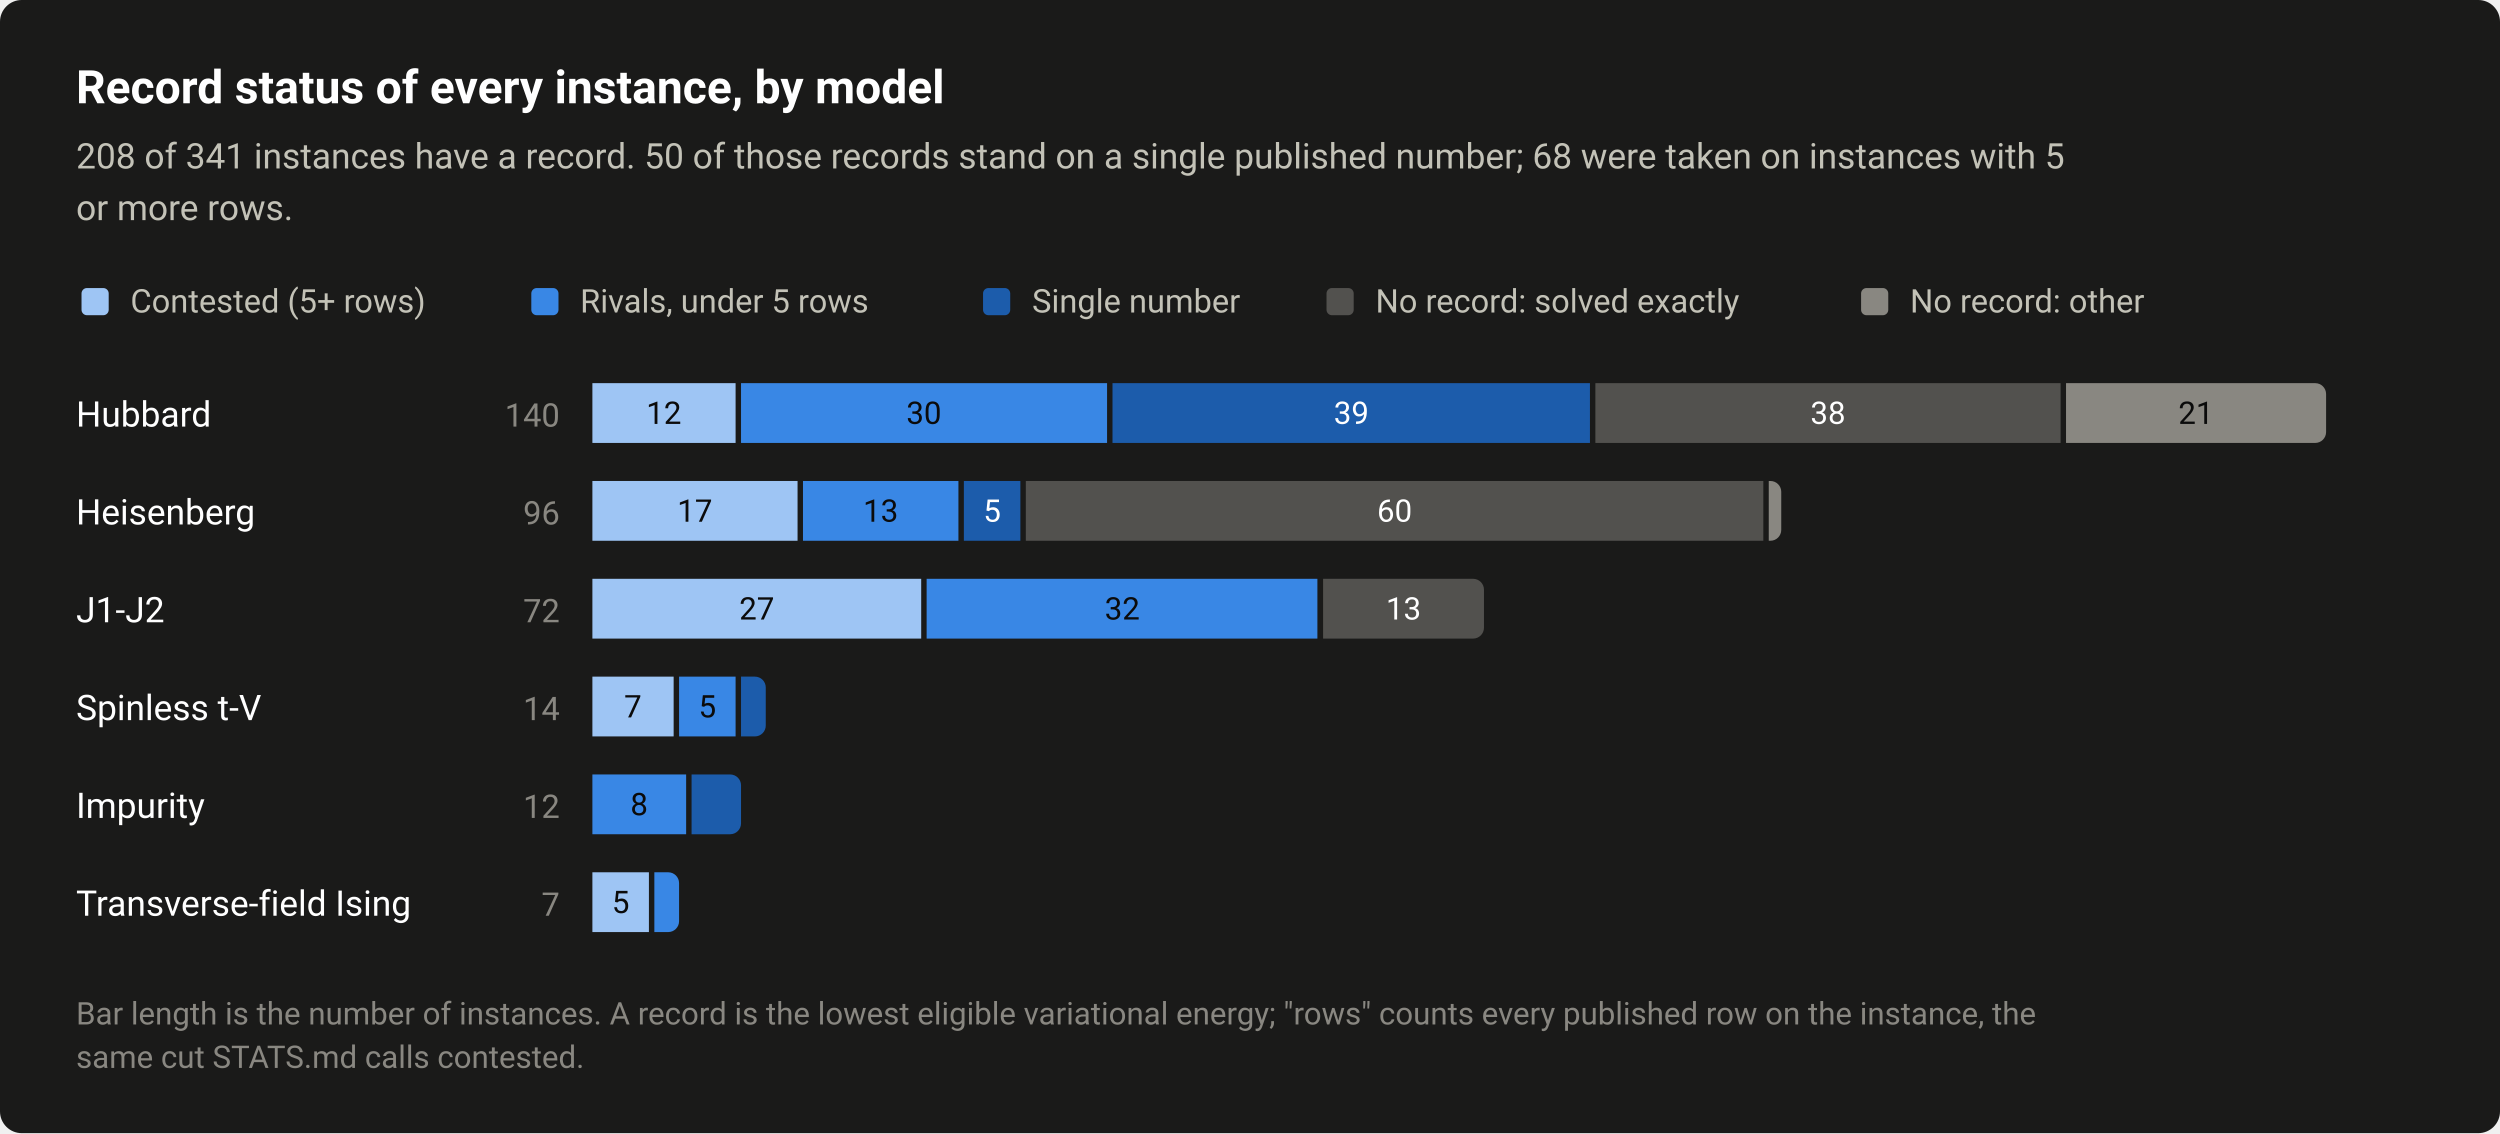
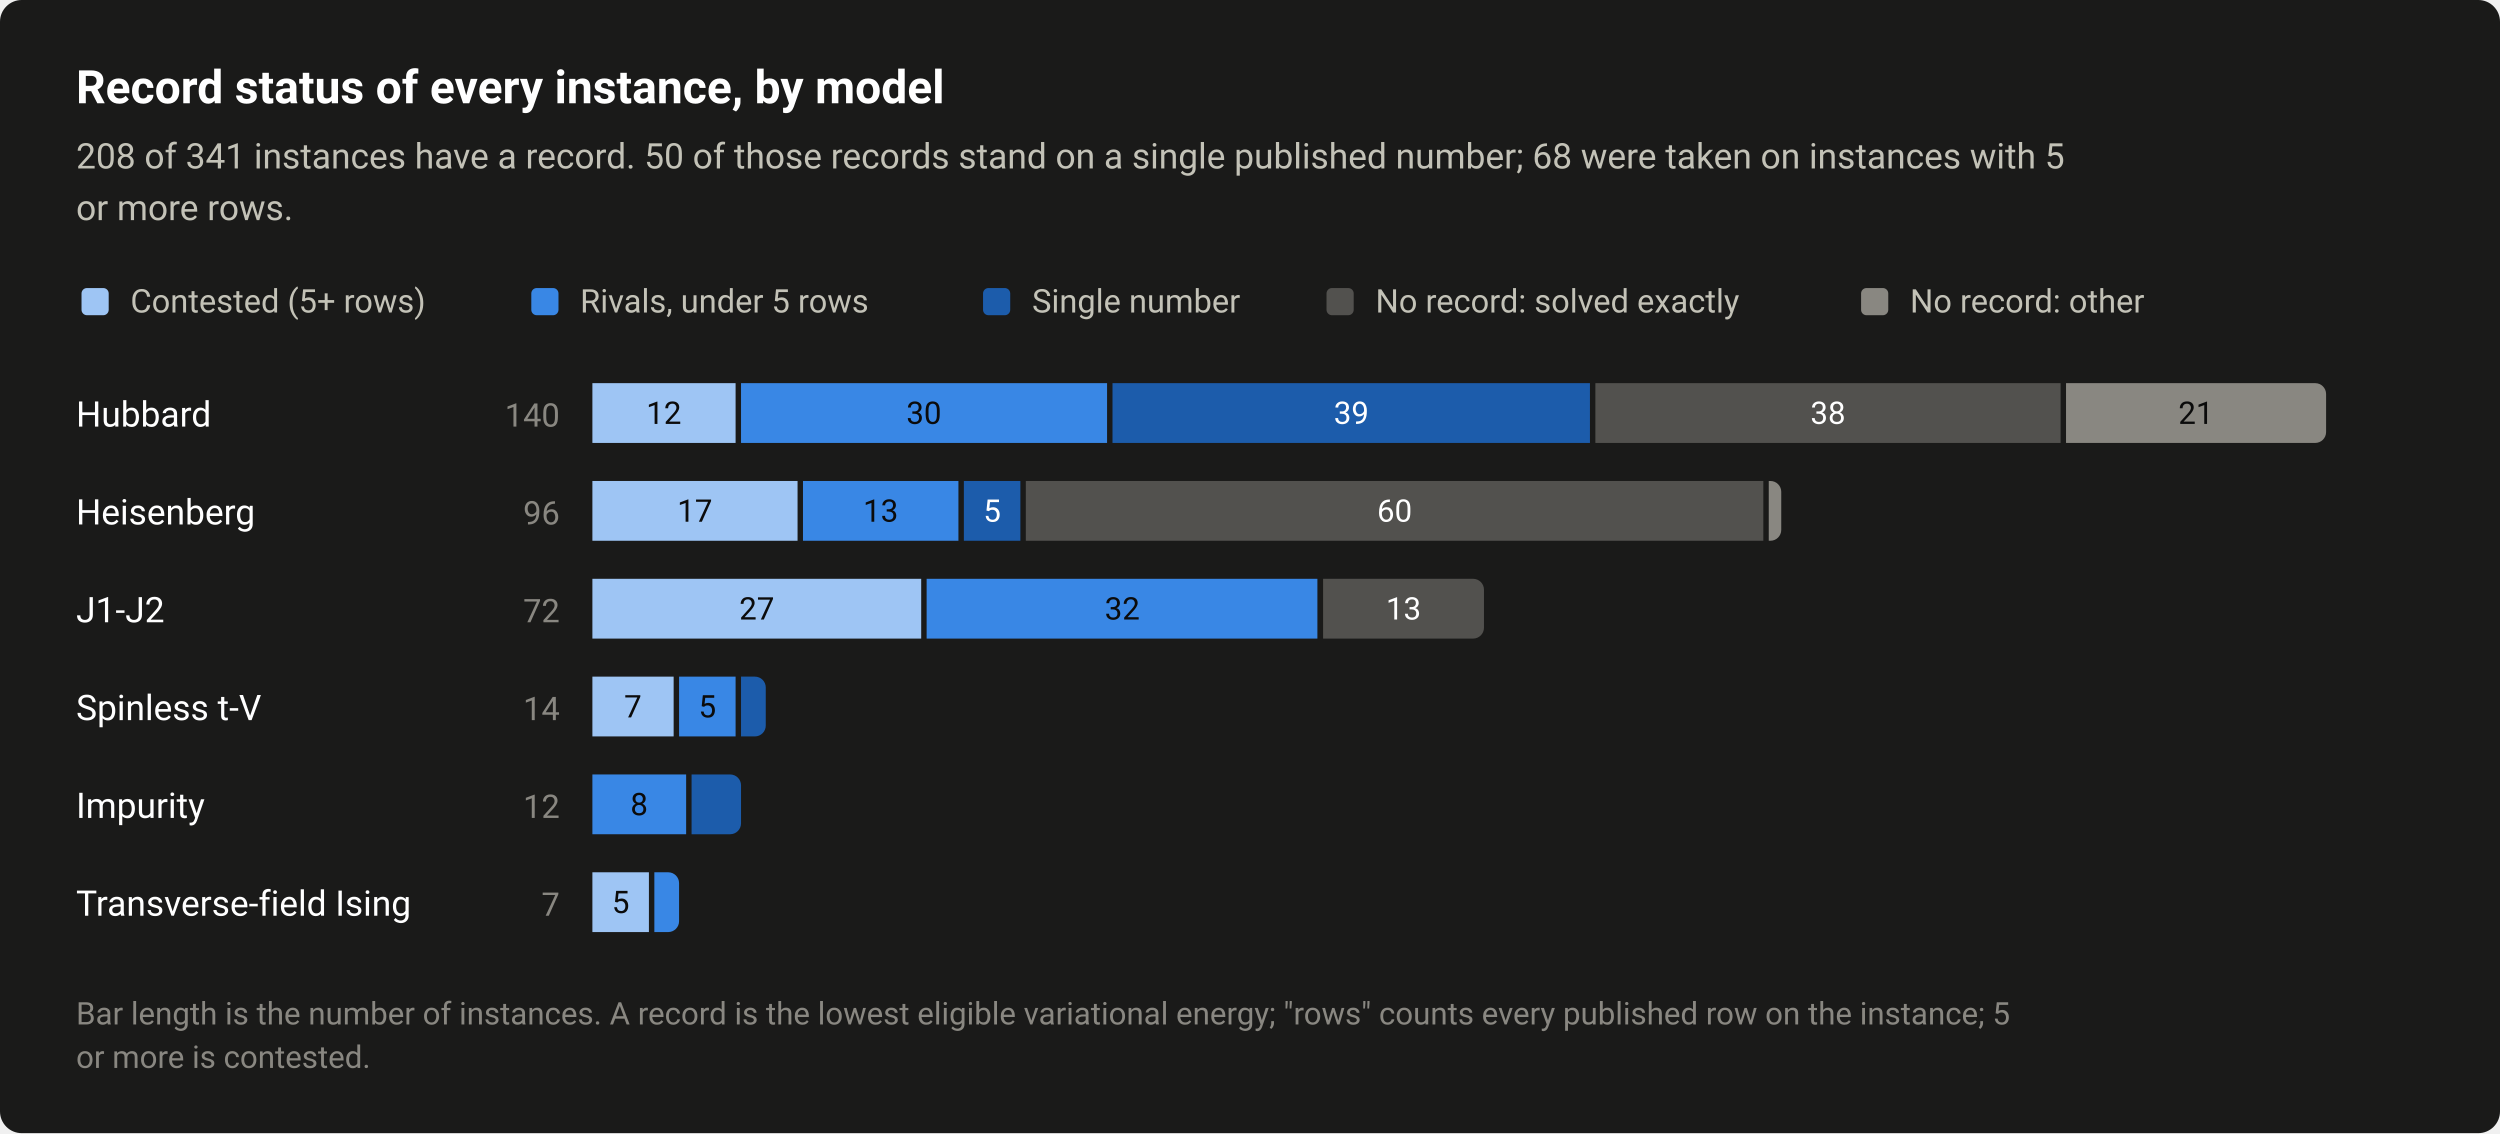
<svg xmlns="http://www.w3.org/2000/svg" width="920" height="417" viewBox="0 0 920 417" role="img" aria-labelledby="title desc">
  <style>text{font-family:system-ui,-apple-system,"Segoe UI",Roboto,"Helvetica Neue",Arial,sans-serif}</style>
  <rect width="920" height="417" rx="8" fill="#1a1a19" />
  <text x="28" y="38" font-size="17" fill="#ffffff" font-weight="600">Record status of every instance, by model</text>
  <text x="28" y="62" font-size="13" fill="#c3c2b7">208 of 341 instances have a record. 50 of those records stand on a single published number; 68 were taken on instances with 5</text>
  <text x="28" y="81" font-size="13" fill="#c3c2b7">or more rows.</text>
  <rect x="30" y="106" width="10" height="10" rx="2" fill="#9ec5f4" />
  <text x="48" y="115" font-size="12" fill="#c3c2b7">Contested (5+ rows)</text>
  <rect x="195.52" y="106" width="10" height="10" rx="2" fill="#3987e5" />
  <text x="213.5" y="115" font-size="12" fill="#c3c2b7">Rivals, under 5 rows</text>
  <rect x="361.76" y="106" width="10" height="10" rx="2" fill="#1c5cab" />
  <text x="379.8" y="115" font-size="12" fill="#c3c2b7">Single number</text>
  <rect x="488.16" y="106" width="10" height="10" rx="2" fill="#52514e" />
  <text x="506.2" y="115" font-size="12" fill="#c3c2b7">No record: solved exactly</text>
  <rect x="684.88" y="106" width="10" height="10" rx="2" fill="#898781" />
  <text x="702.9" y="115" font-size="12" fill="#c3c2b7">No record: other</text>
  <text x="28" y="157" font-size="13" fill="#ffffff">Hubbard</text>
  <text x="206" y="157" font-size="12" fill="#898781" text-anchor="end" style="font-variant-numeric:tabular-nums">140</text>
  <rect x="218" y="141" width="52.7" height="22" fill="#9ec5f4" />
  <text x="244.3" y="156" font-size="11.5" fill="#0b0b0b" text-anchor="middle" style="font-variant-numeric:tabular-nums">12</text>
  <rect x="272.7" y="141" width="134.7" height="22" fill="#3987e5" />
  <text x="340" y="156" font-size="11.5" fill="#0b0b0b" text-anchor="middle" style="font-variant-numeric:tabular-nums">30</text>
  <rect x="409.4" y="141" width="175.7" height="22" fill="#1c5cab" />
  <text x="497.3" y="156" font-size="11.5" fill="#ffffff" text-anchor="middle" style="font-variant-numeric:tabular-nums">39</text>
  <rect x="587.1" y="141" width="171.2" height="22" fill="#52514e" />
  <text x="672.7" y="156" font-size="11.5" fill="#ffffff" text-anchor="middle" style="font-variant-numeric:tabular-nums">38</text>
  <path d="M760.3 141H852A4 4 0 0 1 856 145V159A4 4 0 0 1 852 163H760.3Z" fill="#898781" />
  <text x="808.1" y="156" font-size="11.5" fill="#0b0b0b" text-anchor="middle" style="font-variant-numeric:tabular-nums">21</text>
  <text x="28" y="193" font-size="13" fill="#ffffff">Heisenberg</text>
  <text x="206" y="193" font-size="12" fill="#898781" text-anchor="end" style="font-variant-numeric:tabular-nums">96</text>
  <rect x="218" y="177" width="75.5" height="22" fill="#9ec5f4" />
  <text x="255.7" y="192" font-size="11.5" fill="#0b0b0b" text-anchor="middle" style="font-variant-numeric:tabular-nums">17</text>
  <rect x="295.5" y="177" width="57.2" height="22" fill="#3987e5" />
  <text x="324.1" y="192" font-size="11.5" fill="#0b0b0b" text-anchor="middle" style="font-variant-numeric:tabular-nums">13</text>
  <rect x="354.7" y="177" width="20.8" height="22" fill="#1c5cab" />
  <text x="365.1" y="192" font-size="11.5" fill="#ffffff" text-anchor="middle" style="font-variant-numeric:tabular-nums">5</text>
  <rect x="377.5" y="177" width="271.4" height="22" fill="#52514e" />
  <text x="513.2" y="192" font-size="11.5" fill="#ffffff" text-anchor="middle" style="font-variant-numeric:tabular-nums">60</text>
  <path d="M650.9 177H651.5A4 4 0 0 1 655.5 181V195A4 4 0 0 1 651.5 199H650.9Z" fill="#898781" />
  <text x="28" y="229" font-size="13" fill="#ffffff">J1-J2</text>
  <text x="206" y="229" font-size="12" fill="#898781" text-anchor="end" style="font-variant-numeric:tabular-nums">72</text>
  <rect x="218" y="213" width="121" height="22" fill="#9ec5f4" />
  <text x="278.5" y="228" font-size="11.5" fill="#0b0b0b" text-anchor="middle" style="font-variant-numeric:tabular-nums">27</text>
  <rect x="341" y="213" width="143.8" height="22" fill="#3987e5" />
  <text x="413" y="228" font-size="11.5" fill="#0b0b0b" text-anchor="middle" style="font-variant-numeric:tabular-nums">32</text>
  <path d="M486.9 213H542.1A4 4 0 0 1 546.1 217V231A4 4 0 0 1 542.1 235H486.9Z" fill="#52514e" />
  <text x="516.5" y="228" font-size="11.5" fill="#ffffff" text-anchor="middle" style="font-variant-numeric:tabular-nums">13</text>
  <text x="28" y="265" font-size="13" fill="#ffffff">Spinless t-V</text>
  <text x="206" y="265" font-size="12" fill="#898781" text-anchor="end" style="font-variant-numeric:tabular-nums">14</text>
  <rect x="218" y="249" width="29.9" height="22" fill="#9ec5f4" />
  <text x="232.9" y="264" font-size="11.5" fill="#0b0b0b" text-anchor="middle" style="font-variant-numeric:tabular-nums">7</text>
  <rect x="249.9" y="249" width="20.8" height="22" fill="#3987e5" />
  <text x="260.3" y="264" font-size="11.5" fill="#0b0b0b" text-anchor="middle" style="font-variant-numeric:tabular-nums">5</text>
  <path d="M272.7 249H277.8A4 4 0 0 1 281.8 253V267A4 4 0 0 1 277.8 271H272.7Z" fill="#1c5cab" />
  <text x="28" y="301" font-size="13" fill="#ffffff">Impurity</text>
  <text x="206" y="301" font-size="12" fill="#898781" text-anchor="end" style="font-variant-numeric:tabular-nums">12</text>
  <rect x="218" y="285" width="34.5" height="22" fill="#3987e5" />
  <text x="235.2" y="300" font-size="11.5" fill="#0b0b0b" text-anchor="middle" style="font-variant-numeric:tabular-nums">8</text>
  <path d="M254.5 285H268.7A4 4 0 0 1 272.7 289V303A4 4 0 0 1 268.7 307H254.5Z" fill="#1c5cab" />
  <text x="28" y="337" font-size="13" fill="#ffffff">Transverse-field Ising</text>
  <text x="206" y="337" font-size="12" fill="#898781" text-anchor="end" style="font-variant-numeric:tabular-nums">7</text>
  <rect x="218" y="321" width="20.8" height="22" fill="#9ec5f4" />
  <text x="228.4" y="336" font-size="11.5" fill="#0b0b0b" text-anchor="middle" style="font-variant-numeric:tabular-nums">5</text>
  <path d="M240.8 321H245.9A4 4 0 0 1 249.9 325V339A4 4 0 0 1 245.9 343H240.8Z" fill="#3987e5" />
-   <text x="28" y="377" font-size="11.5" fill="#898781">Bar length is the number of instances. A record is the lowest eligible variational energy; "rows" counts every published row on the instance, the</text>
-   <text x="28" y="393" font-size="11.5" fill="#898781">same cut STATS.md calls contested.</text>
+   <text x="28" y="377" font-size="11.5" fill="#898781">Bar length is the number of instances. A record is the lowest eligible variational energy; "rows" counts every published row on the instance; 5</text>
+   <text x="28" y="393" font-size="11.5" fill="#898781">or more is contested.</text>
</svg>
